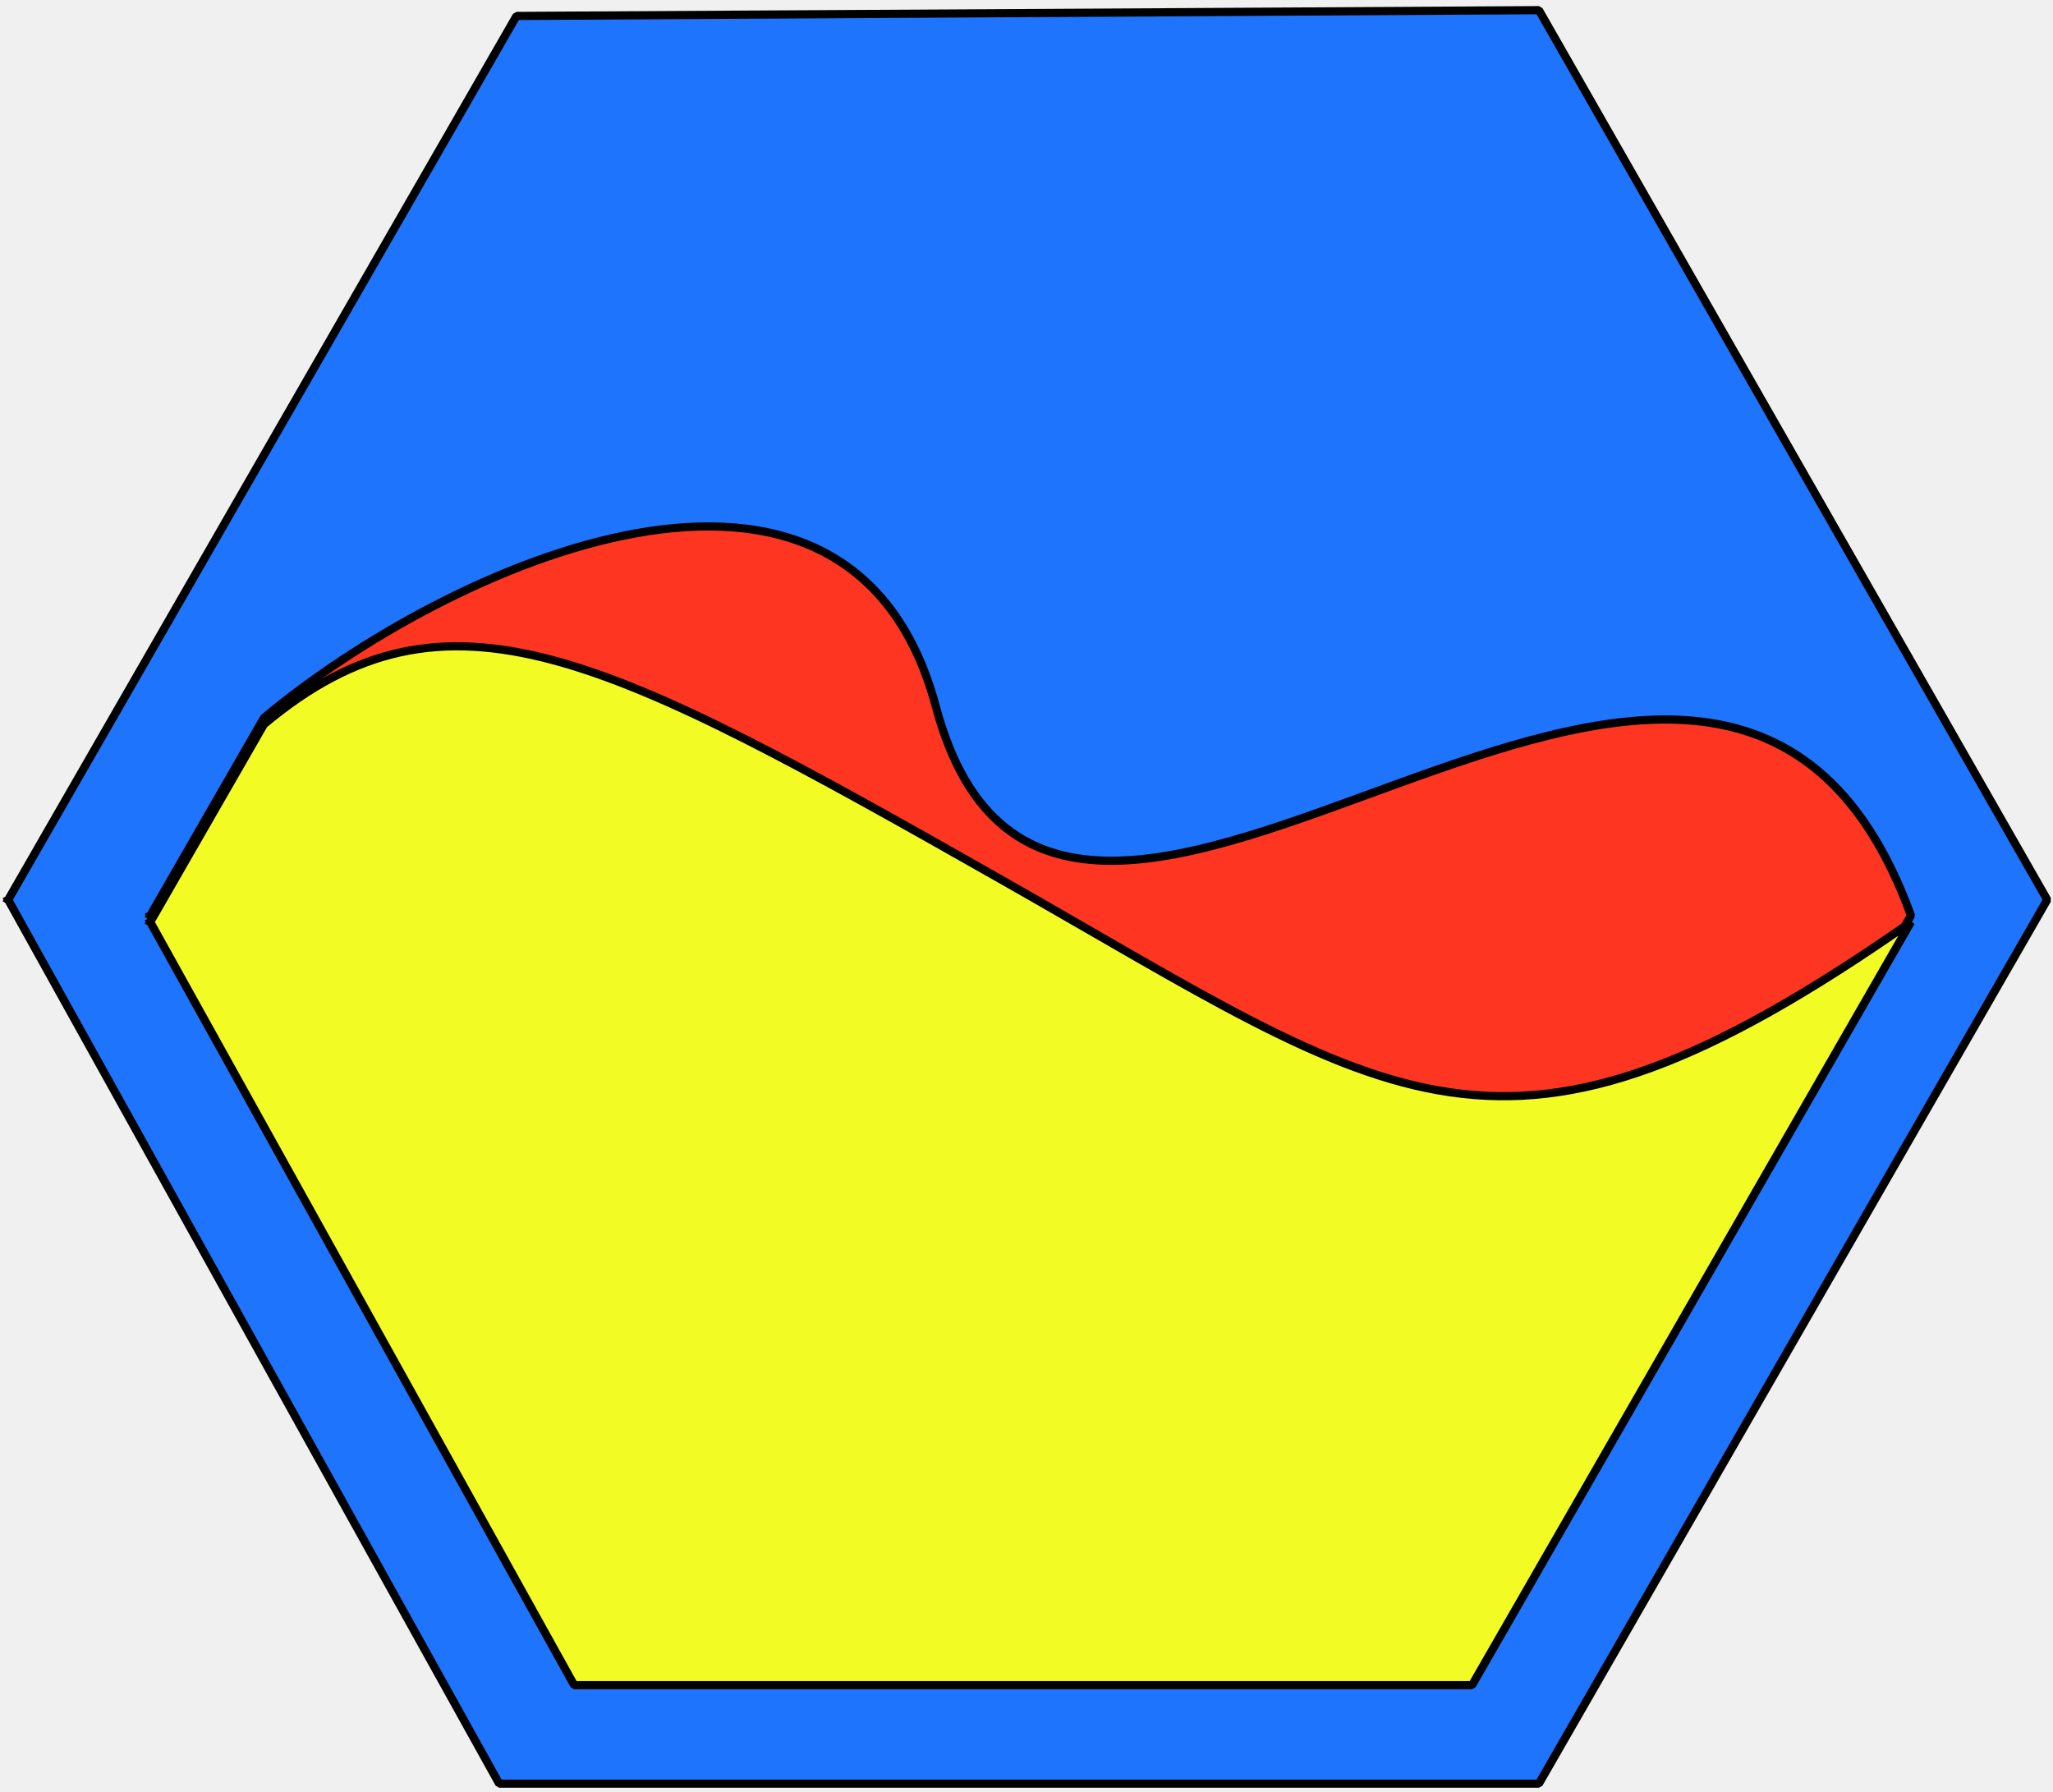
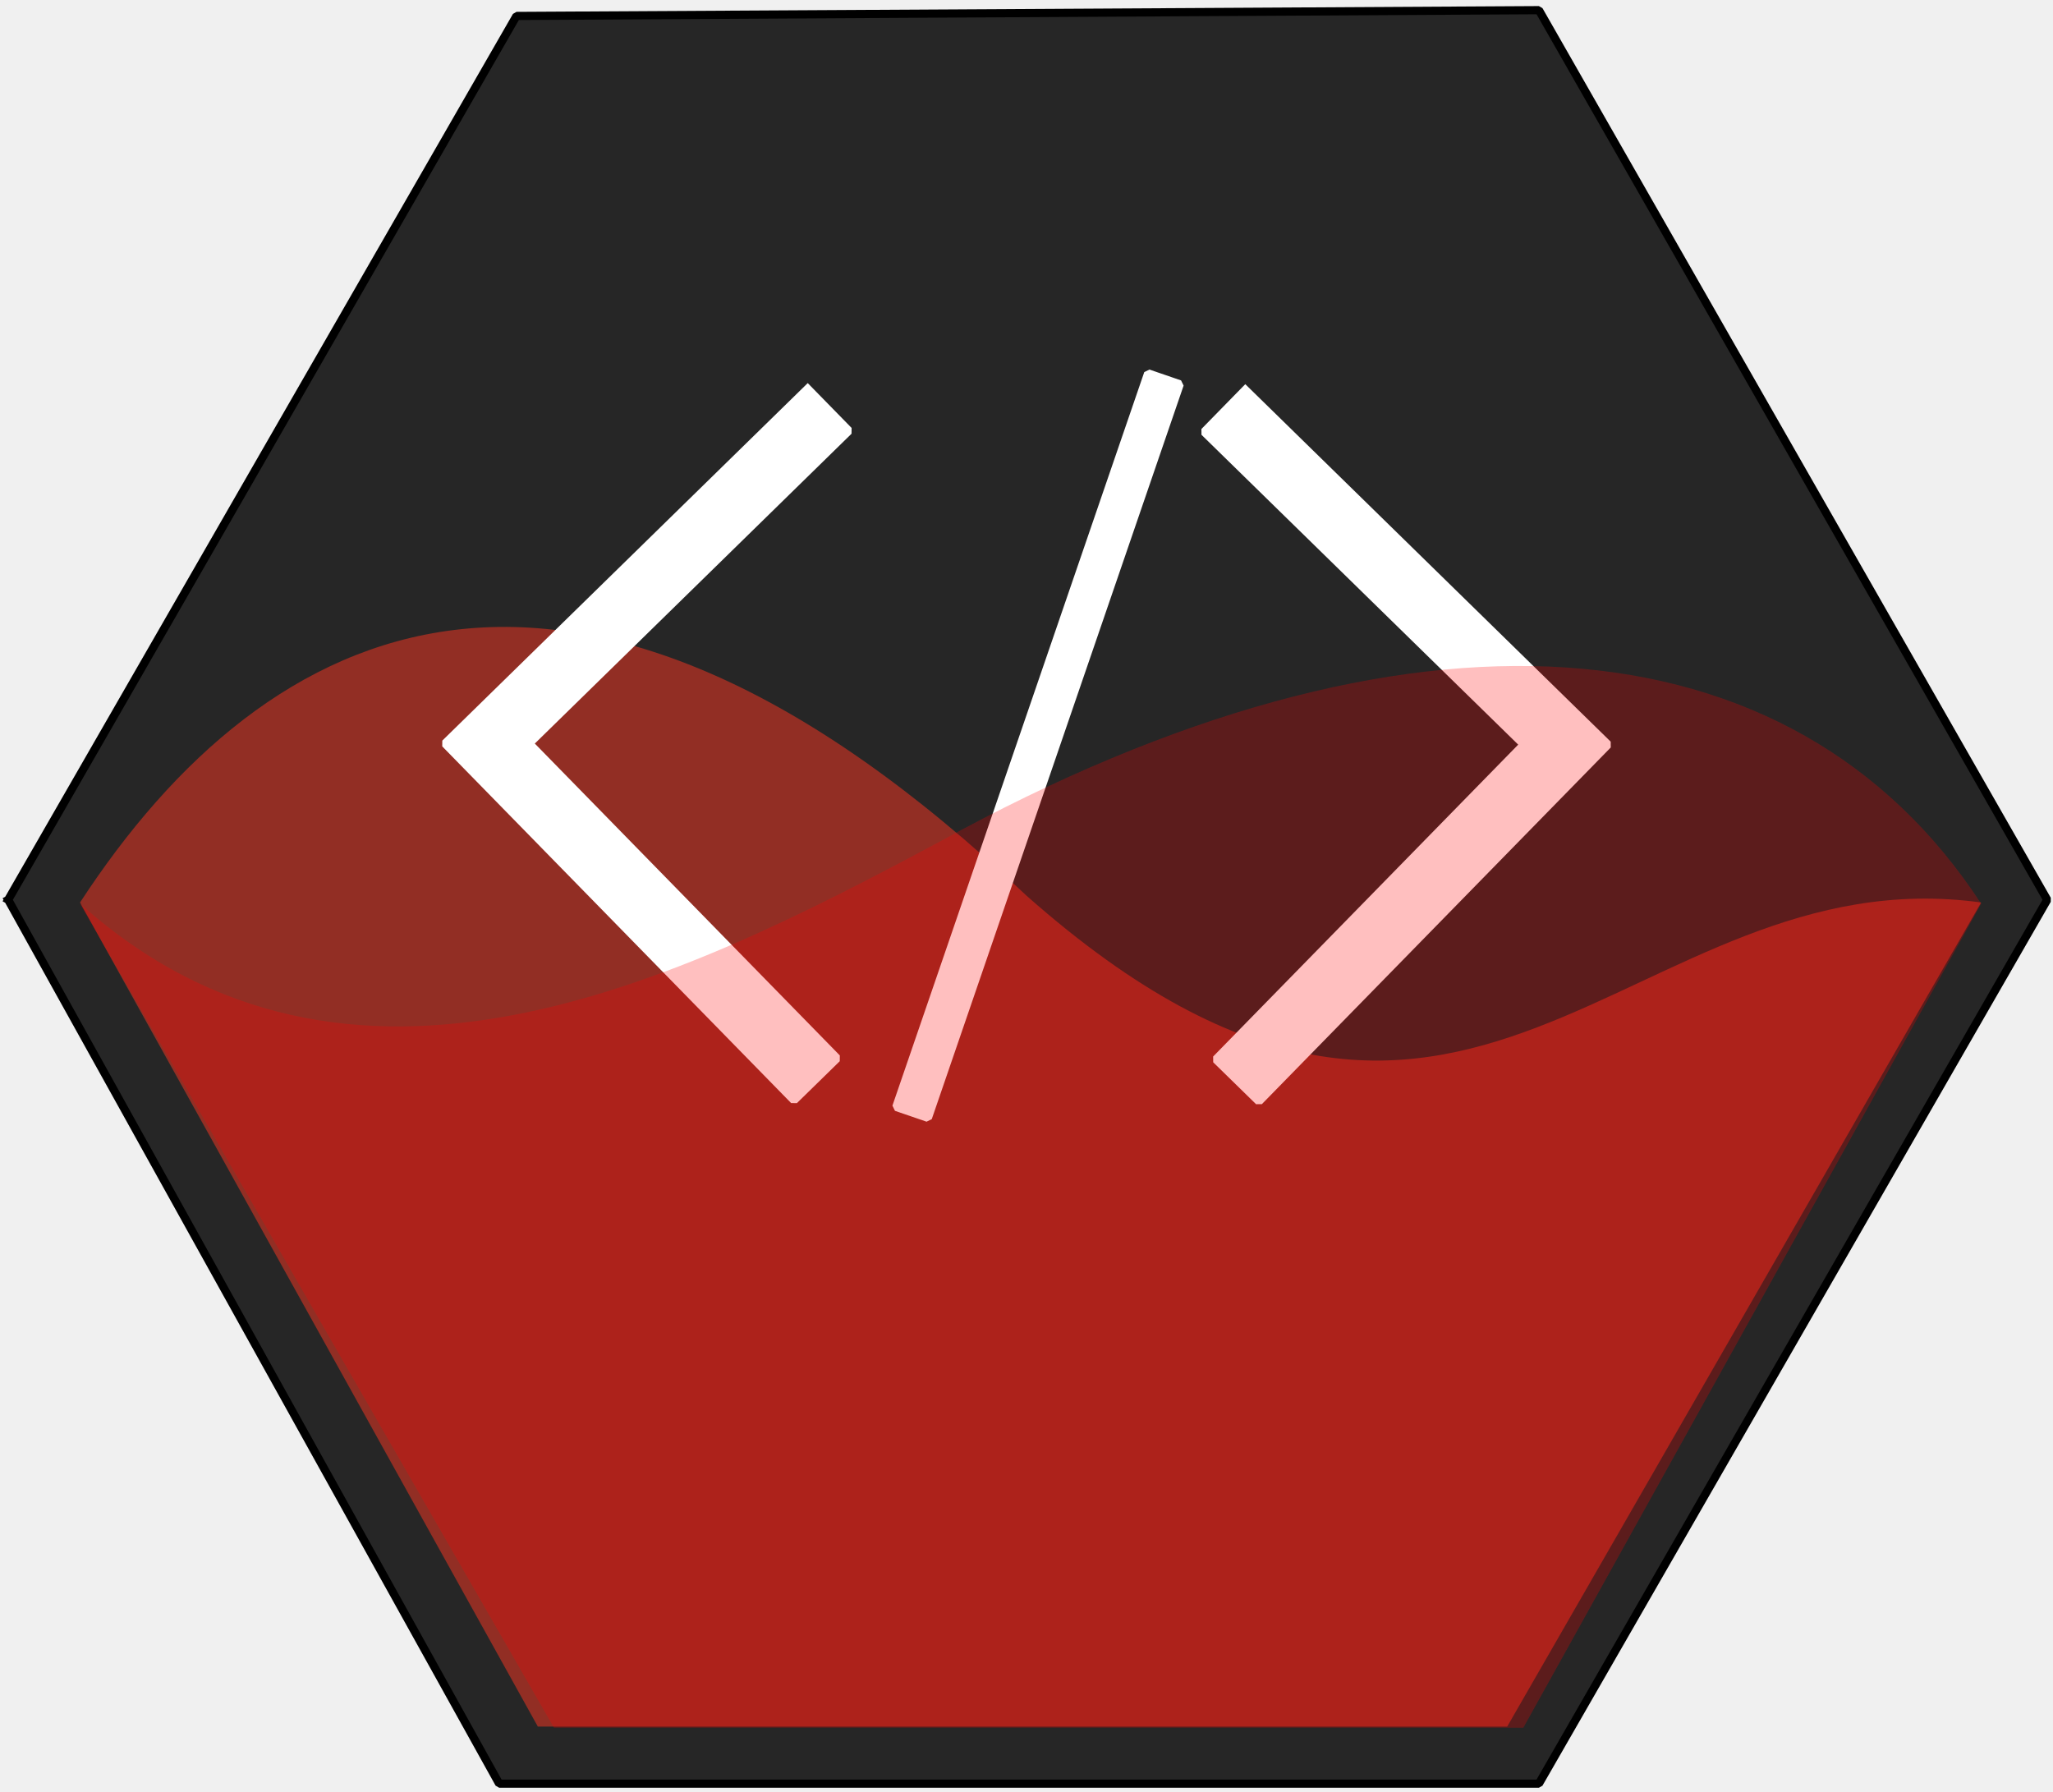
<svg xmlns="http://www.w3.org/2000/svg" width="56.475pt" height="49.275pt" viewBox="0 0 56.475 49.275">
  <defs />
-   <g id="group0" transform="matrix(1 0 0 1 0.225 0.279661)" fill="none">
-     <path id="shape0" fill="#1e74fd" fill-rule="evenodd" stroke="#000000" stroke-width="0.225" stroke-linecap="square" stroke-linejoin="bevel" d="M0 24.47L13.983 0.159L42.108 0L56.091 24.47L42.108 48.782L13.506 48.782L0 24.47" />
-     <path id="shape01" transform="matrix(1 0 0 1 3.908168 14.19995)" fill="#fe3521" fill-rule="evenodd" stroke="#000000" stroke-width="0.225" stroke-linecap="square" stroke-linejoin="bevel" d="M0 10.703C1.042 8.892 2.084 7.08 3.126 5.268C8.169 1.044 19.226 -3.95 21.61 4.955C25.059 17.835 43.037 -4.161 48.434 10.703L36.36 31.696L11.662 31.696L0 10.703" />
-     <path id="shape011" transform="matrix(1 0 0 1 3.90815 17.49772)" fill="#f2fc24" fill-rule="evenodd" stroke="#000000" stroke-width="0.225" stroke-linecap="square" stroke-linejoin="bevel" d="M0 7.584C1.042 5.772 2.084 3.96 3.126 2.148C8.169 -2.076 12.516 0.235 23.39 6.407C34.265 12.579 37.15 15.471 48.434 7.584L36.36 28.576L11.662 28.576L0 7.584" />
+   <g id="group0" transform="translate(0.225, 0.279661)" fill="none">
+     <path id="shape0" transform="matrix(1 0 0 1 -2.77555756156289e-17 0)" fill="#262626" fill-rule="evenodd" stroke="#000000" stroke-width="0.225" stroke-linecap="square" stroke-linejoin="bevel" d="M0 24.47L13.983 0.159L42.108 0L56.091 24.47L42.108 48.782L13.506 48.782L0 24.47" />
+     <path id="shape01" transform="matrix(1 0 0 1 1.976782 16.96466)" opacity="0.5" fill="#fe3521" fill-rule="evenodd" stroke="#000000" stroke-opacity="0" stroke-width="0" stroke-linecap="square" stroke-linejoin="bevel" d="M8.88178e-16 7.58C5.178 -0.358 13.598 -4.41 26.036 7.393C38.181 18.136 42.588 6.245 52.296 7.58L39.259 30.247L12.593 30.247L0 7.58" />
+     <g id="group1" transform="translate(12.02055, 9.991927)" fill="none">
+       <path id="shape0" transform="translate(-15.30263, -7.566904)" fill="#ffffff" fill-rule="evenodd" stroke="#ffffff" stroke-width="0.225" stroke-linecap="square" stroke-linejoin="bevel" d="M25.275 7.992L26.403 9.145L17.61 17.746L26.079 26.405L24.9 27.558L15.303 17.747L25.275 7.992" />
+       <path id="shape02" transform="matrix(-1 0 0 1 31.9839 0.4546243)" fill="#ffffff" fill-rule="evenodd" stroke="#ffffff" stroke-width="0.225" stroke-linecap="square" stroke-linejoin="bevel" d="M9.972 0L11.1 1.153L2.307 9.754L10.777 18.413L9.598 19.566L0 9.755L9.972 0" />
+       <rect id="shape1" transform="matrix(0.3247422 -0.9458026 0.9458026 0.3247422 12.4102 20.17687)" fill="#ffffff" fill-rule="evenodd" stroke="#ffffff" stroke-width="0.225" stroke-linecap="square" stroke-linejoin="bevel" width="21.333" height="0.919" />
+     </g>
+     <path id="shape03" transform="matrix(-1 0 0 1 54.2732 18.03854)" opacity="0.25" fill="#ff0000" fill-rule="evenodd" stroke="#000000" stroke-opacity="0" stroke-width="0" stroke-linecap="square" stroke-linejoin="bevel" d="M8.88178e-16 6.538C5.178 -1.399 15.73 -2.279 28.645 4.831C35.778 8.653 44.895 13.158 52.296 6.538L39.259 29.205L12.593 29.205L0 6.538" />
  </g>
</svg>
